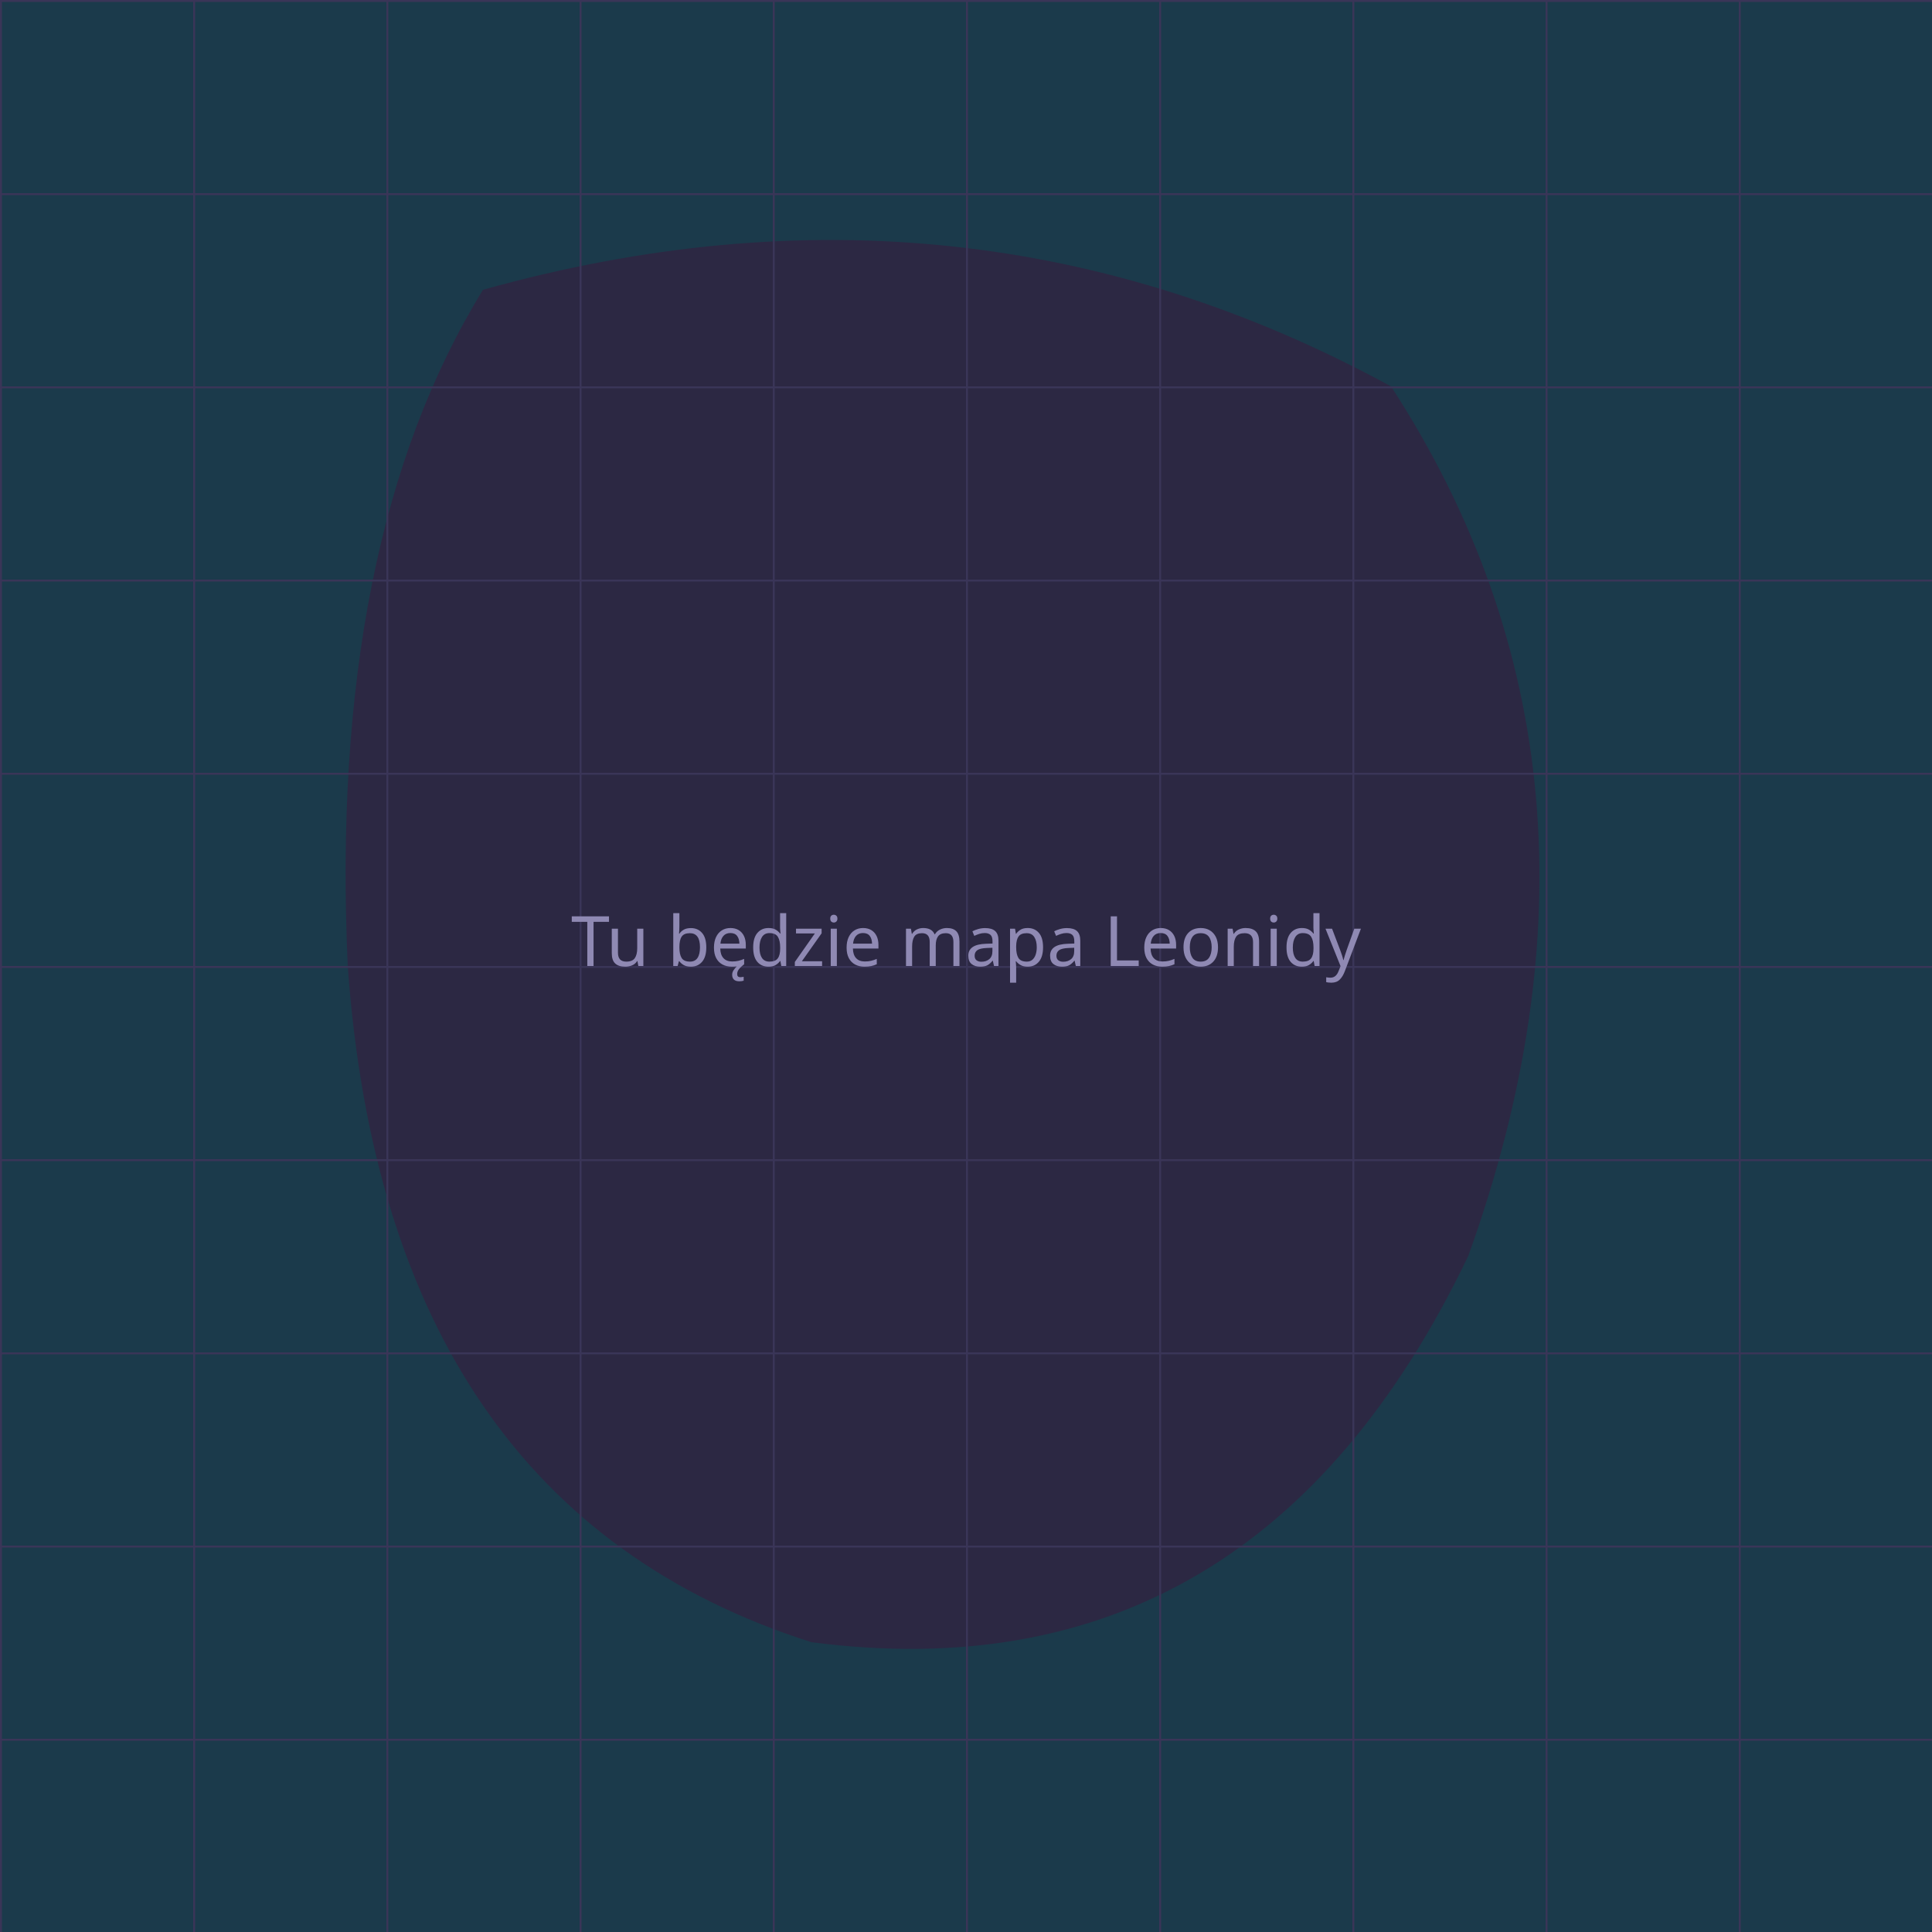
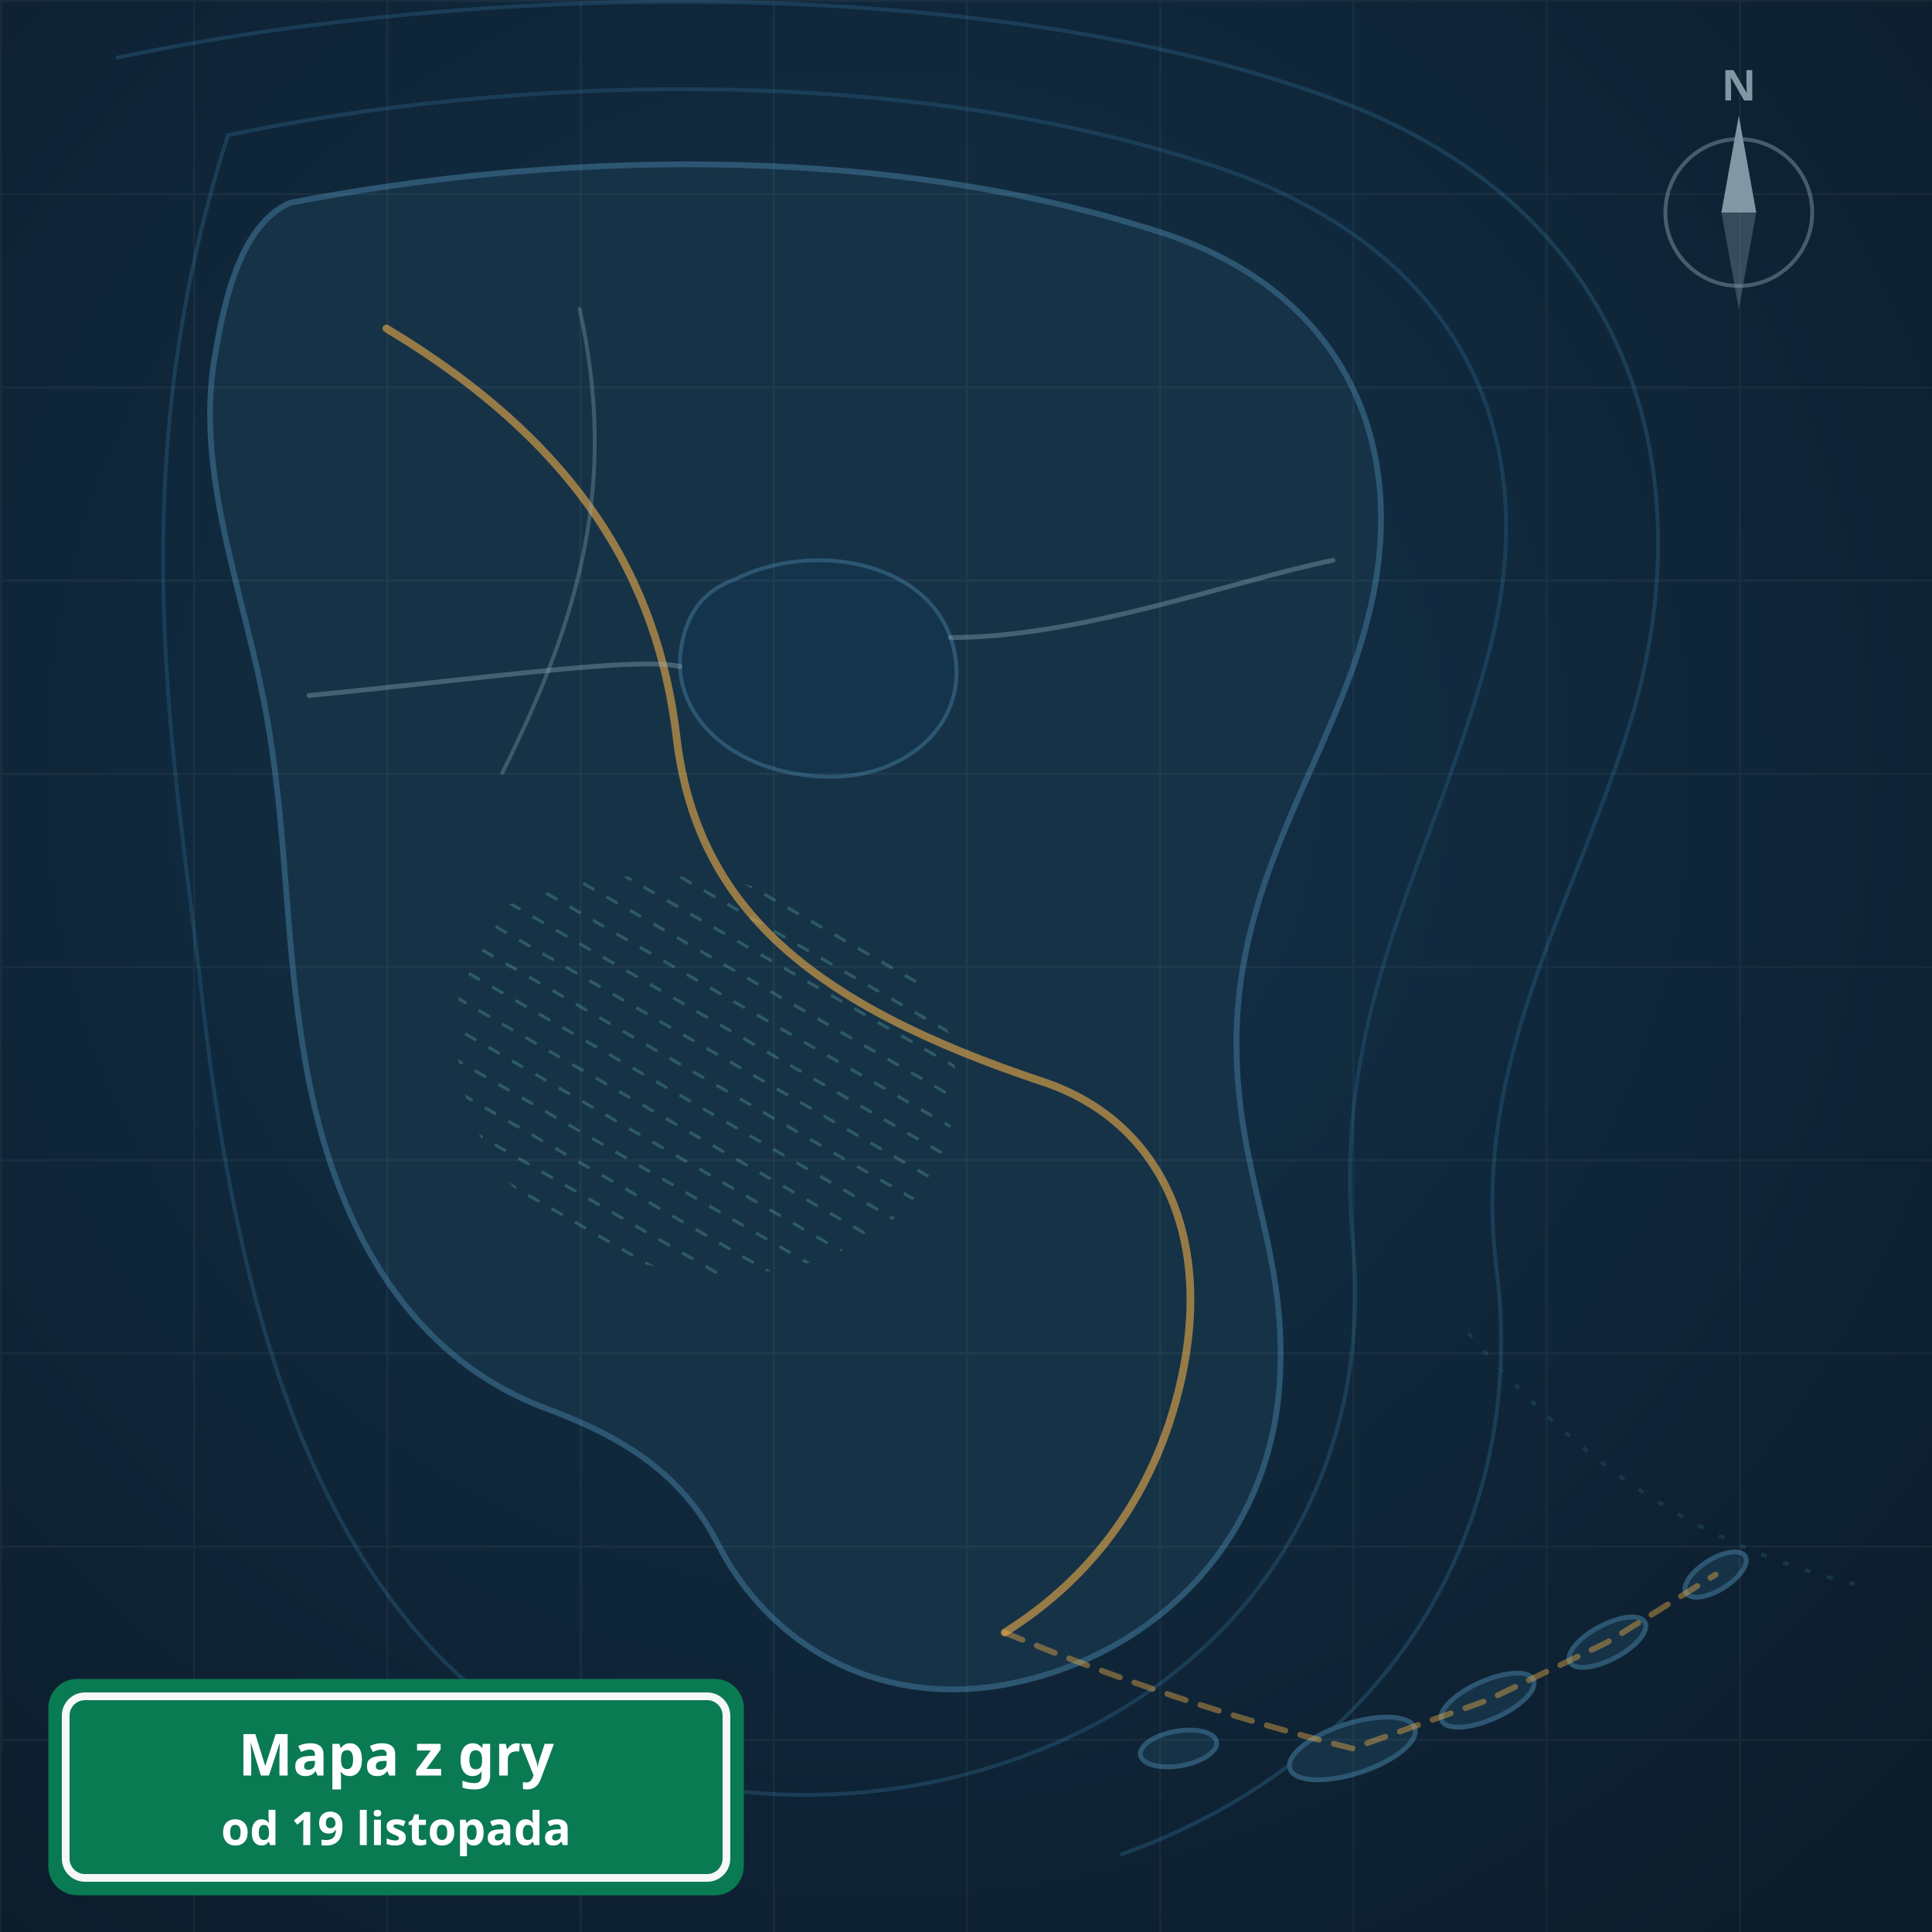
<svg xmlns="http://www.w3.org/2000/svg" viewBox="0 0 1000 1000">
  <defs>
+     <radialGradient id="ocean" cx="45%" cy="40%" r="75%">
+       <stop offset="0" stop-color="#14344c" />
+       <stop offset="1" stop-color="#0c1c2b" />
+     </radialGradient>
    <pattern id="siatka" width="100" height="100" patternUnits="userSpaceOnUse">
-       <path d="M100 0H0V100" fill="none" stroke="#3a3558" stroke-width="2" />
+       <path d="M100 0H0V100" fill="none" stroke="#ffffff" stroke-opacity=".045" stroke-width="2" />
+     </pattern>
+     <pattern id="mokradla" width="14" height="14" patternUnits="userSpaceOnUse" patternTransform="rotate(30)">
+       <path d="M0 7h6" stroke="#2d5a66" stroke-width="1.6" stroke-linecap="round" />
    </pattern>
  </defs>
-   <rect width="1000" height="1000" fill="#1b3a4b" />
-   <path d="M250 150 Q500 80 720 200 Q850 400 760 650 Q650 880 420 850 Q200 780 180 500 Q170 280 250 150Z" fill="#2c2843" />
+   <rect width="1000" height="1000" fill="url(#ocean)" />
+   <g fill="none" stroke="#1d4560" stroke-width="2" opacity=".75">
+     <path d="M118 70 C 260 40 470 30 640 90 C 760 135 800 230 770 340 C 742 445 690 520 700 640 C 712 760 650 860 540 905 C 430 950 300 930 230 860 C 150 780 120 650 105 520 C 92 400 60 250 118 70 Z" />
+     <path d="M60 30 C 250 -10 520 -15 700 55 C 850 115 880 250 845 370 C 815 470 760 550 775 660 C 790 790 720 910 580 960" />
+   </g>
+   <g fill="none" stroke="#1d4560" stroke-width="2" stroke-dasharray="3 9" opacity=".6">
+     <path d="M760 690 C 820 760 880 800 960 820" />
+   </g>
+   <path fill="#163246" stroke="#2c5671" stroke-width="3" stroke-linejoin="round" d="M150 105 C 280 80 450 72 600 120 C 700 152 730 235 708 320 C 690 392 640 452 640 540        C 640 610 668 650 662 720 C 655 800 596 858 520 872 C 452 884 398 850 372 800        C 352 760 318 742 280 728 C 214 702 176 640 160 560 C 146 488 150 430 136 360        C 124 300 100 240 112 180 C 118 145 128 115 150 105 Z" />
+   <path fill="#14344c" stroke="#2c5671" stroke-width="2" d="M380 300 C 420 280 478 290 492 330 C 506 372 470 404 426 402 C 380 400 350 372 352 340 C 354 318 364 306 380 300 Z" />
+   <path fill="url(#mokradla)" d="M260 470 C 320 440 420 450 470 500 C 510 540 500 610 450 640 C 390 676 300 660 262 610 C 230 570 226 500 260 470 Z" />
+   <g fill="#163246" stroke="#2c5671" stroke-width="2.5">
+     <ellipse cx="700" cy="905" rx="34" ry="13" transform="rotate(-18 700 905)" />
+     <ellipse cx="770" cy="880" rx="26" ry="10" transform="rotate(-24 770 880)" />
+     <ellipse cx="832" cy="850" rx="22" ry="9" transform="rotate(-28 832 850)" />
+     <ellipse cx="888" cy="815" rx="18" ry="8" transform="rotate(-32 888 815)" />
+     <ellipse cx="610" cy="905" rx="20" ry="9" transform="rotate(-10 610 905)" />
+   </g>
+   <g fill="none" stroke-linecap="round" stroke-linejoin="round">
+     <path d="M200 170 C 300 230 340 300 350 380 C 360 470 420 520 540 560 C 600 580 630 640 610 720 C 595 780 560 820 520 845" stroke="#ffb648" stroke-opacity=".55" stroke-width="4" />
+     <path d="M520 845 C 580 870 640 890 700 905 L 770 880 L 832 850 L 888 815" stroke="#ffb648" stroke-opacity=".4" stroke-width="3" stroke-dasharray="10 8" />
+     <path d="M160 360 C 260 350 330 340 352 345 M 492 330 C 560 330 640 300 690 290" stroke="#9db5c0" stroke-opacity=".35" stroke-width="2.5" />
+     <path d="M300 160 C 320 250 300 320 260 400" stroke="#9db5c0" stroke-opacity=".3" stroke-width="2" />
+   </g>
  <rect width="1000" height="1000" fill="url(#siatka)" />
-   <text x="500" y="500" text-anchor="middle" fill="#8f89b3" font-family="sans-serif" font-size="36">Tu będzie mapa Leonidy</text>
+   <g transform="translate(900 110)" fill="#9db5c0" opacity=".8">
+     <circle r="38" fill="none" stroke="#9db5c0" stroke-opacity=".5" stroke-width="2" />
+     <path d="M0 -50 L9 0 L0 50 L-9 0 Z" fill="#9db5c0" fill-opacity=".35" />
+     <path d="M0 -50 L9 0 L-9 0 Z" />
+     <text y="-58" text-anchor="middle" font-family="Overpass, system-ui, sans-serif" font-size="22" font-weight="700">N</text>
+   </g>
+   <g transform="translate(205 925)">
+     <rect x="-180" y="-56" width="360" height="112" rx="15" fill="#0a7a52" />
+     <rect x="-171" y="-47" width="342" height="94" rx="10" fill="none" stroke="#f4f8f6" stroke-width="4" />
+     <text y="-6" text-anchor="middle" font-family="Overpass, system-ui, sans-serif" font-size="30" font-weight="800" fill="#ffffff">Mapa z gry</text>
+     <text y="30" text-anchor="middle" font-family="Overpass, system-ui, sans-serif" font-size="24" font-weight="600" fill="#ffffff">od 19 listopada</text>
+   </g>
</svg>
